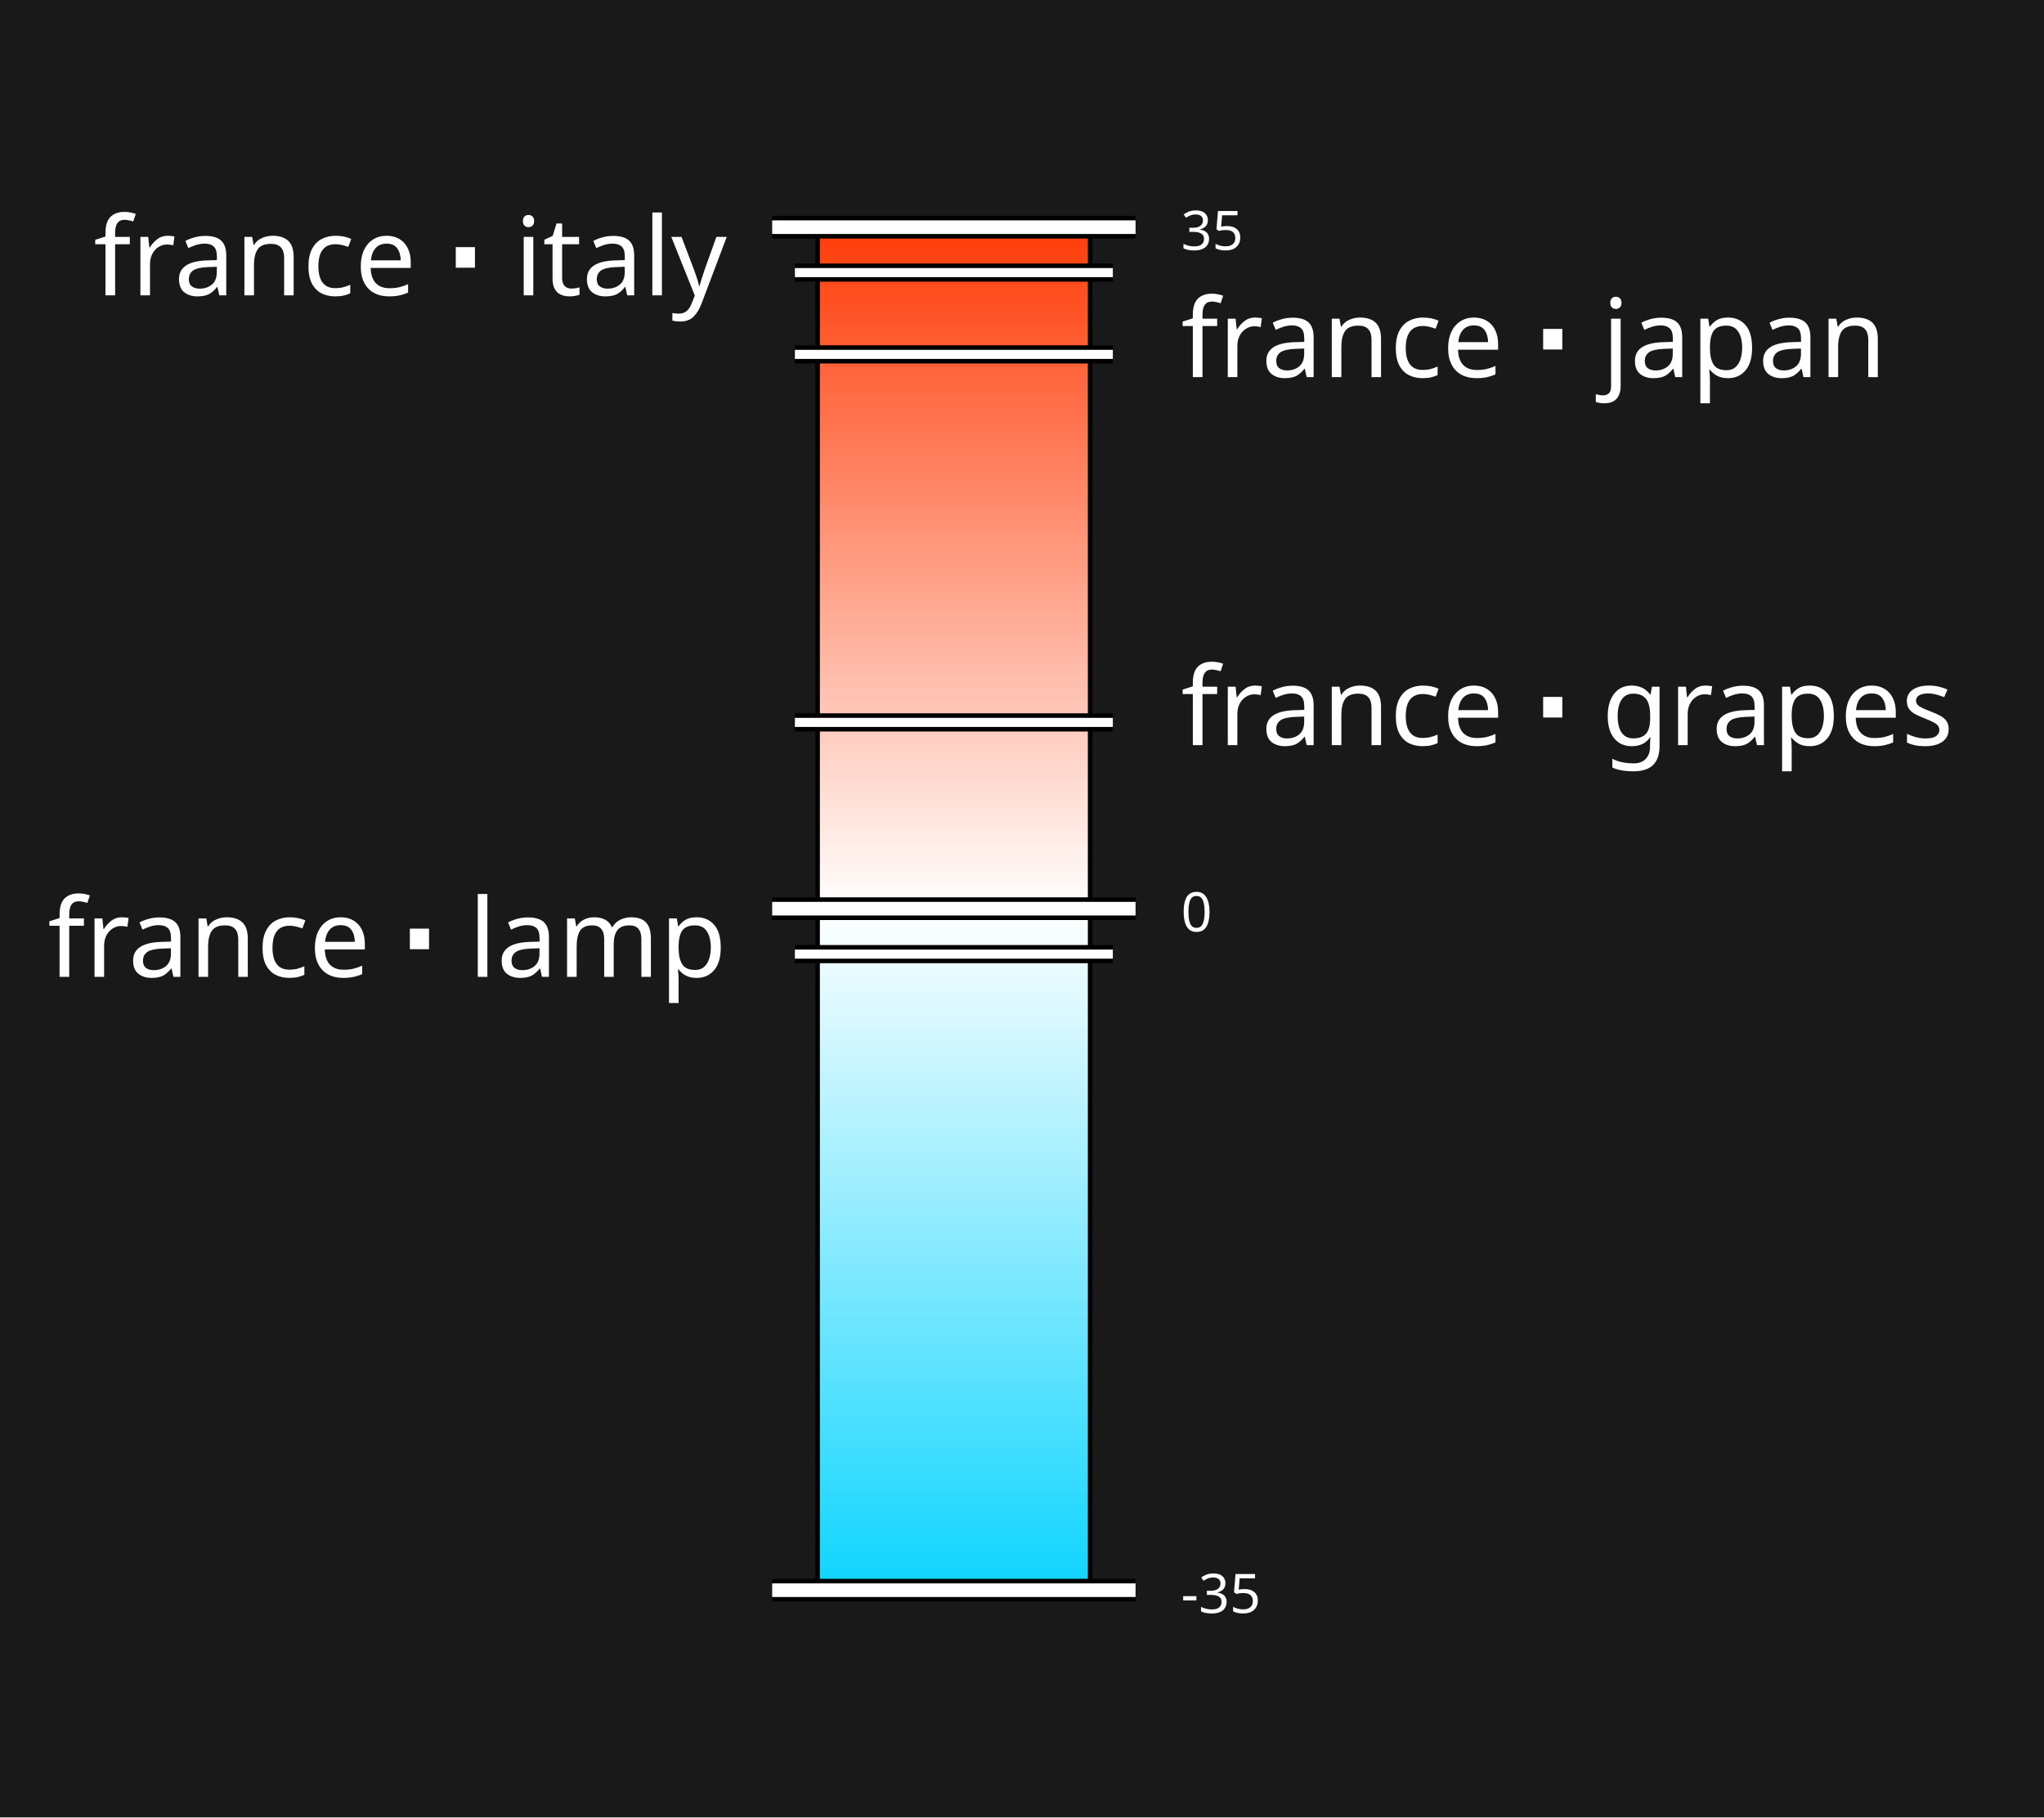
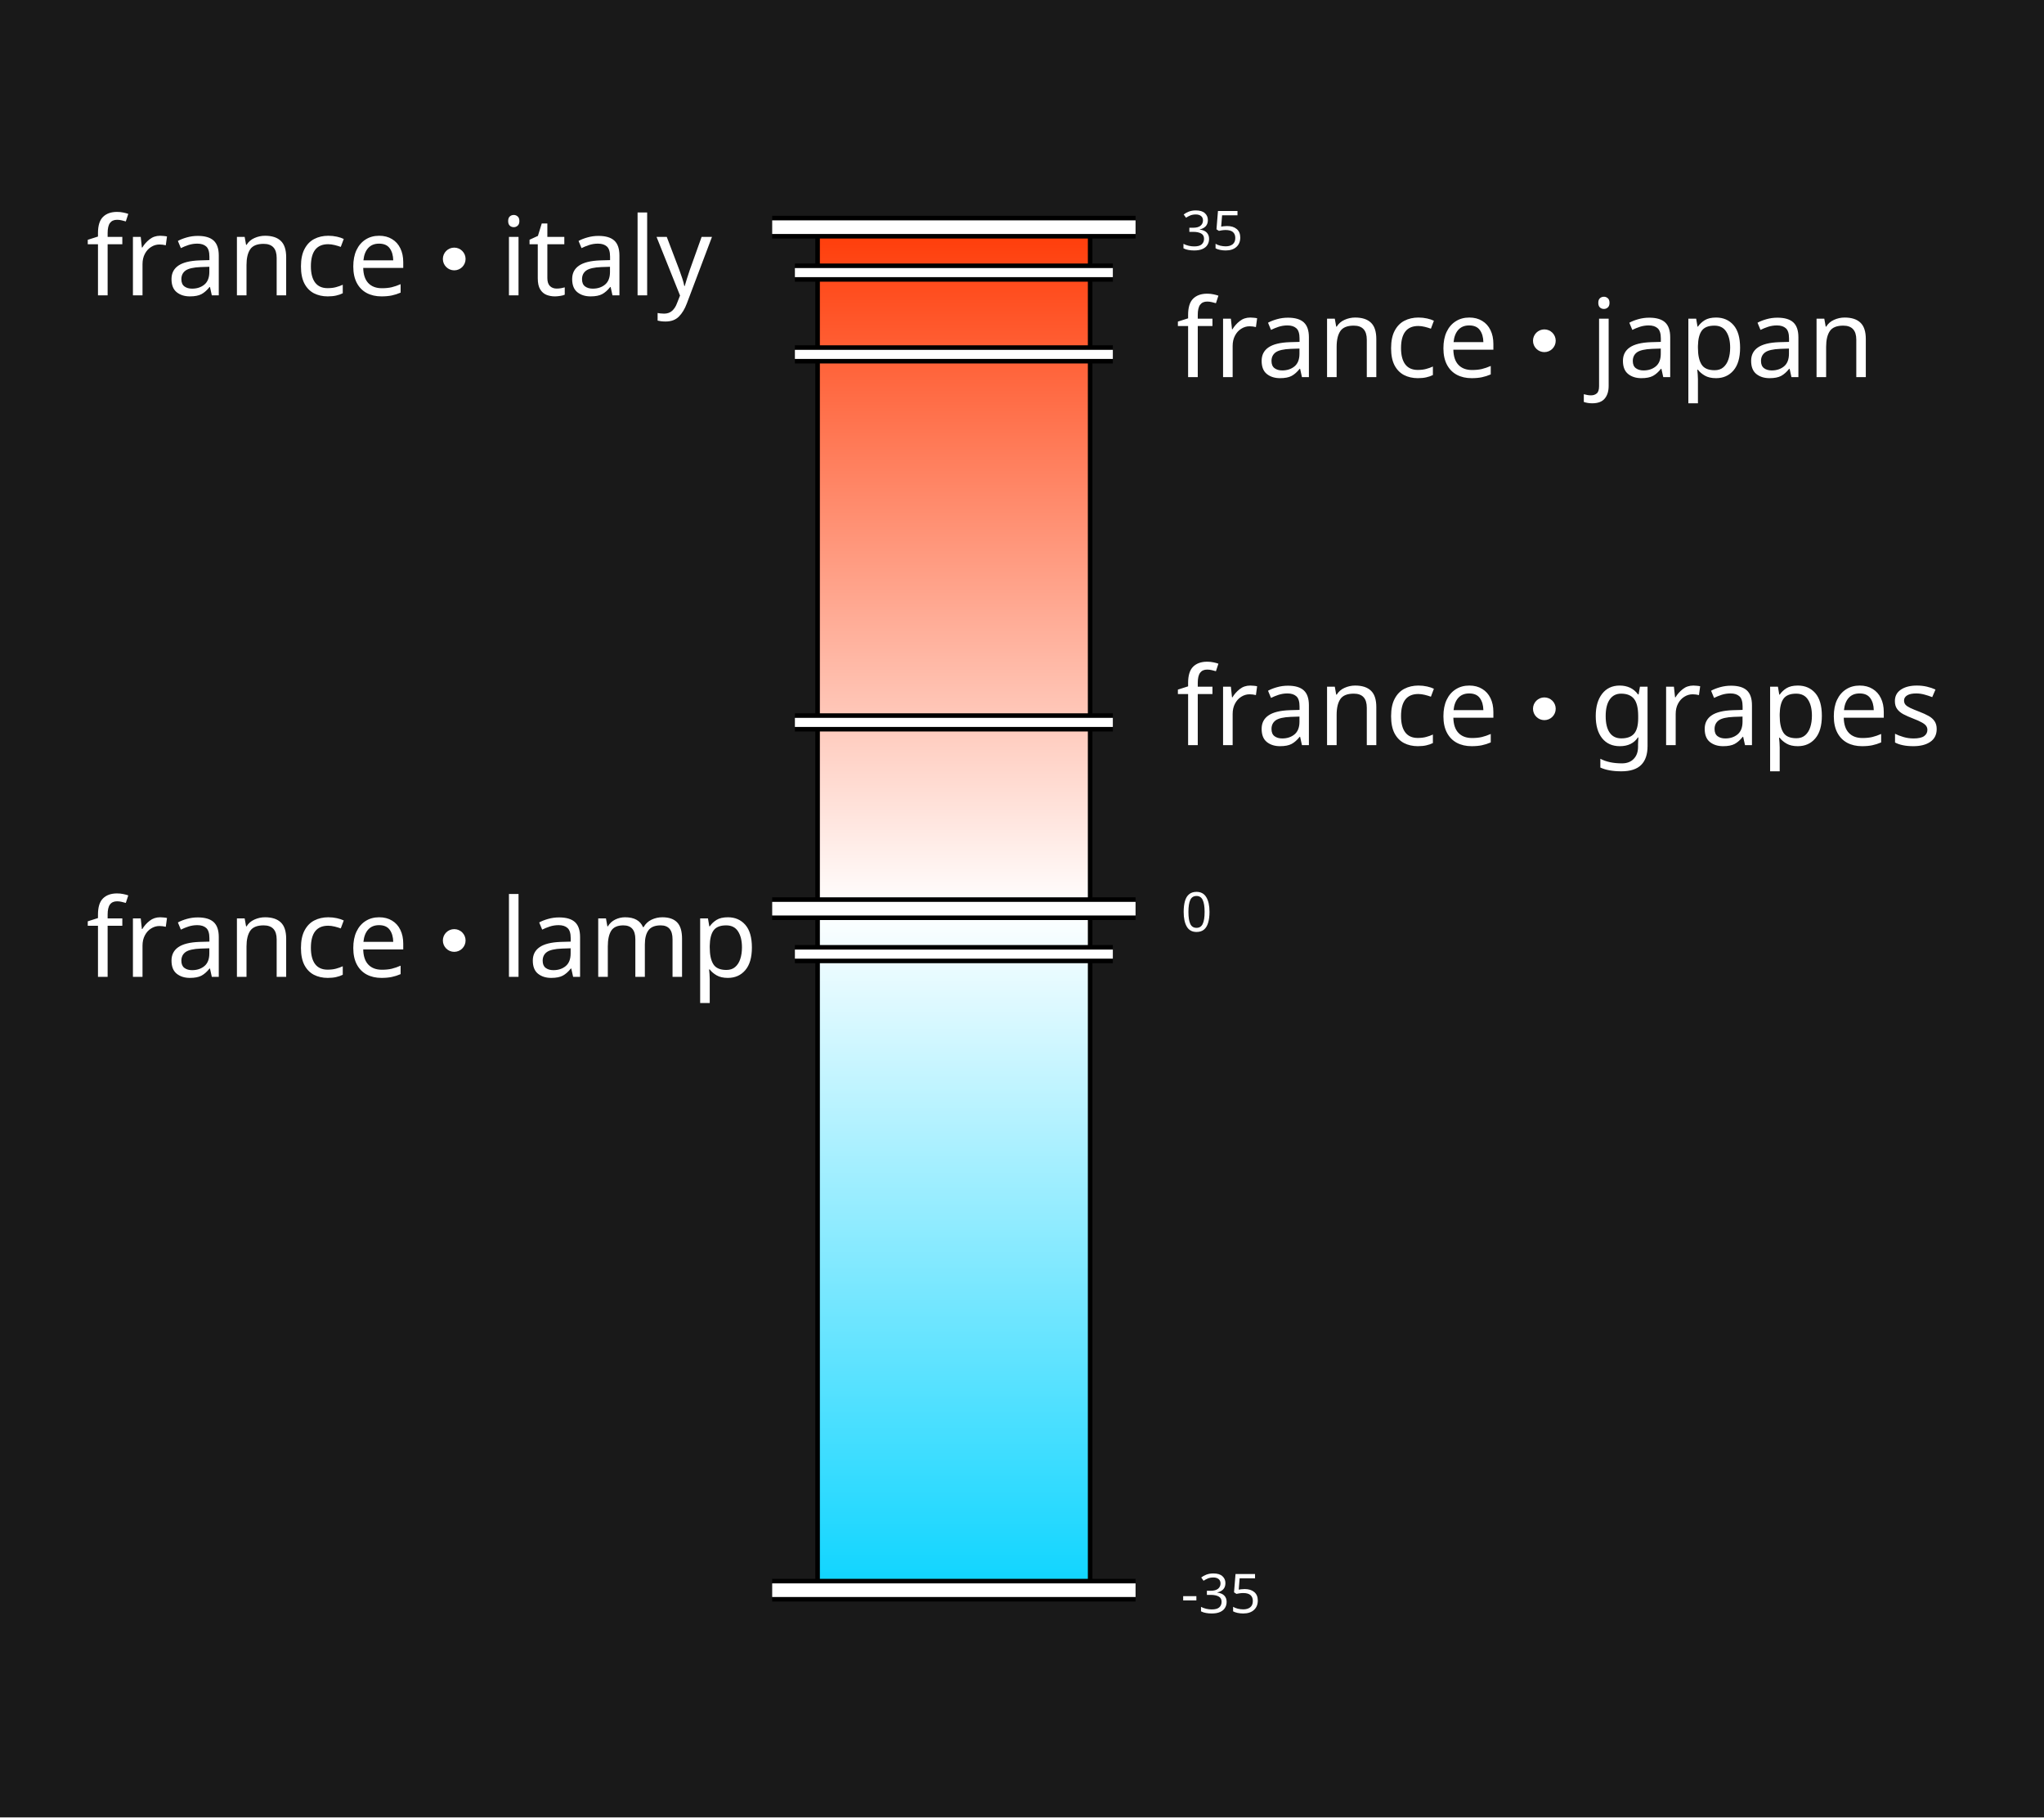
<svg xmlns="http://www.w3.org/2000/svg" width="450" height="400">
  <defs>
    <linearGradient id="verticalGradient" x1="0%" y1="0%" x2="0%" y2="100%">
      <stop offset="0%" style="stop-color:#FF3A06;stop-opacity:1" />
      <stop offset="50%" style="stop-color:#ffffff;stop-opacity:1" />
      <stop offset="100%" style="stop-color:#0CD4FF;stop-opacity:1" />
    </linearGradient>
  </defs>
  <rect width="450" height="400" fill="#191919" />
  <rect x="180" y="50" width="60" height="300" fill="url(#verticalGradient)" stroke="black" stroke-width="1" />
  <line x1="170" y1="50" x2="250" y2="50" stroke="black" stroke-width="5" />
  <line x1="170" y1="50" x2="250" y2="50" stroke="white" stroke-width="3" />
  <text x="260" y="55" text-anchor="start" font-family="Source Sans Pro, sans-serif" font-size="12" fill="white">35</text>
  <line x1="170" y1="200" x2="250" y2="200" stroke="black" stroke-width="5" />
  <line x1="170" y1="200" x2="250" y2="200" stroke="white" stroke-width="3" />
  <text x="260" y="205" text-anchor="start" font-family="Source Sans Pro, sans-serif" font-size="12" fill="white">0</text>
  <line x1="170" y1="350" x2="250" y2="350" stroke="black" stroke-width="5" />
  <line x1="170" y1="350" x2="250" y2="350" stroke="white" stroke-width="3" />
  <text x="260" y="355" text-anchor="start" font-family="Source Sans Pro, sans-serif" font-size="12" fill="white">-35</text>
  <line x1="175" y1="60" x2="245" y2="60" stroke="black" stroke-width="4" />
  <line x1="175" y1="60" x2="245" y2="60" stroke="white" stroke-width="2" />
-   <text x="160" y="65" text-anchor="end" font-family="Source Sans Pro, sans-serif" font-size="24" fill="white">france <tspan font-weight="bold">∙</tspan> italy</text>
+   <text x="90" y="65" text-anchor="end" font-family="Source Sans Pro, sans-serif" font-size="24" fill="white">france</text>
+   <circle cx="100" cy="57" r="2.5" fill="white" />
+   <text x="110" y="65" text-anchor="start" font-family="Source Sans Pro, sans-serif" font-size="24" fill="white">italy</text>
  <line x1="175" y1="78" x2="245" y2="78" stroke="black" stroke-width="4" />
  <line x1="175" y1="78" x2="245" y2="78" stroke="white" stroke-width="2" />
-   <text x="260" y="83" text-anchor="start" font-family="Source Sans Pro, sans-serif" font-size="24" fill="white">france <tspan font-weight="bold">∙</tspan> japan</text>
+   <text x="330" y="83" text-anchor="end" font-family="Source Sans Pro, sans-serif" font-size="24" fill="white">france</text>
+   <circle cx="340" cy="75" r="2.5" fill="white" />
+   <text x="350" y="83" text-anchor="start" font-family="Source Sans Pro, sans-serif" font-size="24" fill="white">japan</text>
  <line x1="175" y1="159" x2="245" y2="159" stroke="black" stroke-width="4" />
  <line x1="175" y1="159" x2="245" y2="159" stroke="white" stroke-width="2" />
-   <text x="260" y="164" text-anchor="start" font-family="Source Sans Pro, sans-serif" font-size="24" fill="white">france <tspan font-weight="bold">∙</tspan> grapes</text>
+   <text x="330" y="164" text-anchor="end" font-family="Source Sans Pro, sans-serif" font-size="24" fill="white">france</text>
+   <circle cx="340" cy="156" r="2.5" fill="white" />
+   <text x="350" y="164" text-anchor="start" font-family="Source Sans Pro, sans-serif" font-size="24" fill="white">grapes</text>
  <line x1="175" y1="210" x2="245" y2="210" stroke="black" stroke-width="4" />
  <line x1="175" y1="210" x2="245" y2="210" stroke="white" stroke-width="2" />
-   <text x="160" y="215" text-anchor="end" font-family="Source Sans Pro, sans-serif" font-size="24" fill="white">france <tspan font-weight="bold">∙</tspan> lamp</text>
+   <text x="90" y="215" text-anchor="end" font-family="Source Sans Pro, sans-serif" font-size="24" fill="white">france</text>
+   <circle cx="100" cy="207" r="2.5" fill="white" />
+   <text x="110" y="215" text-anchor="start" font-family="Source Sans Pro, sans-serif" font-size="24" fill="white">lamp</text>
</svg>
